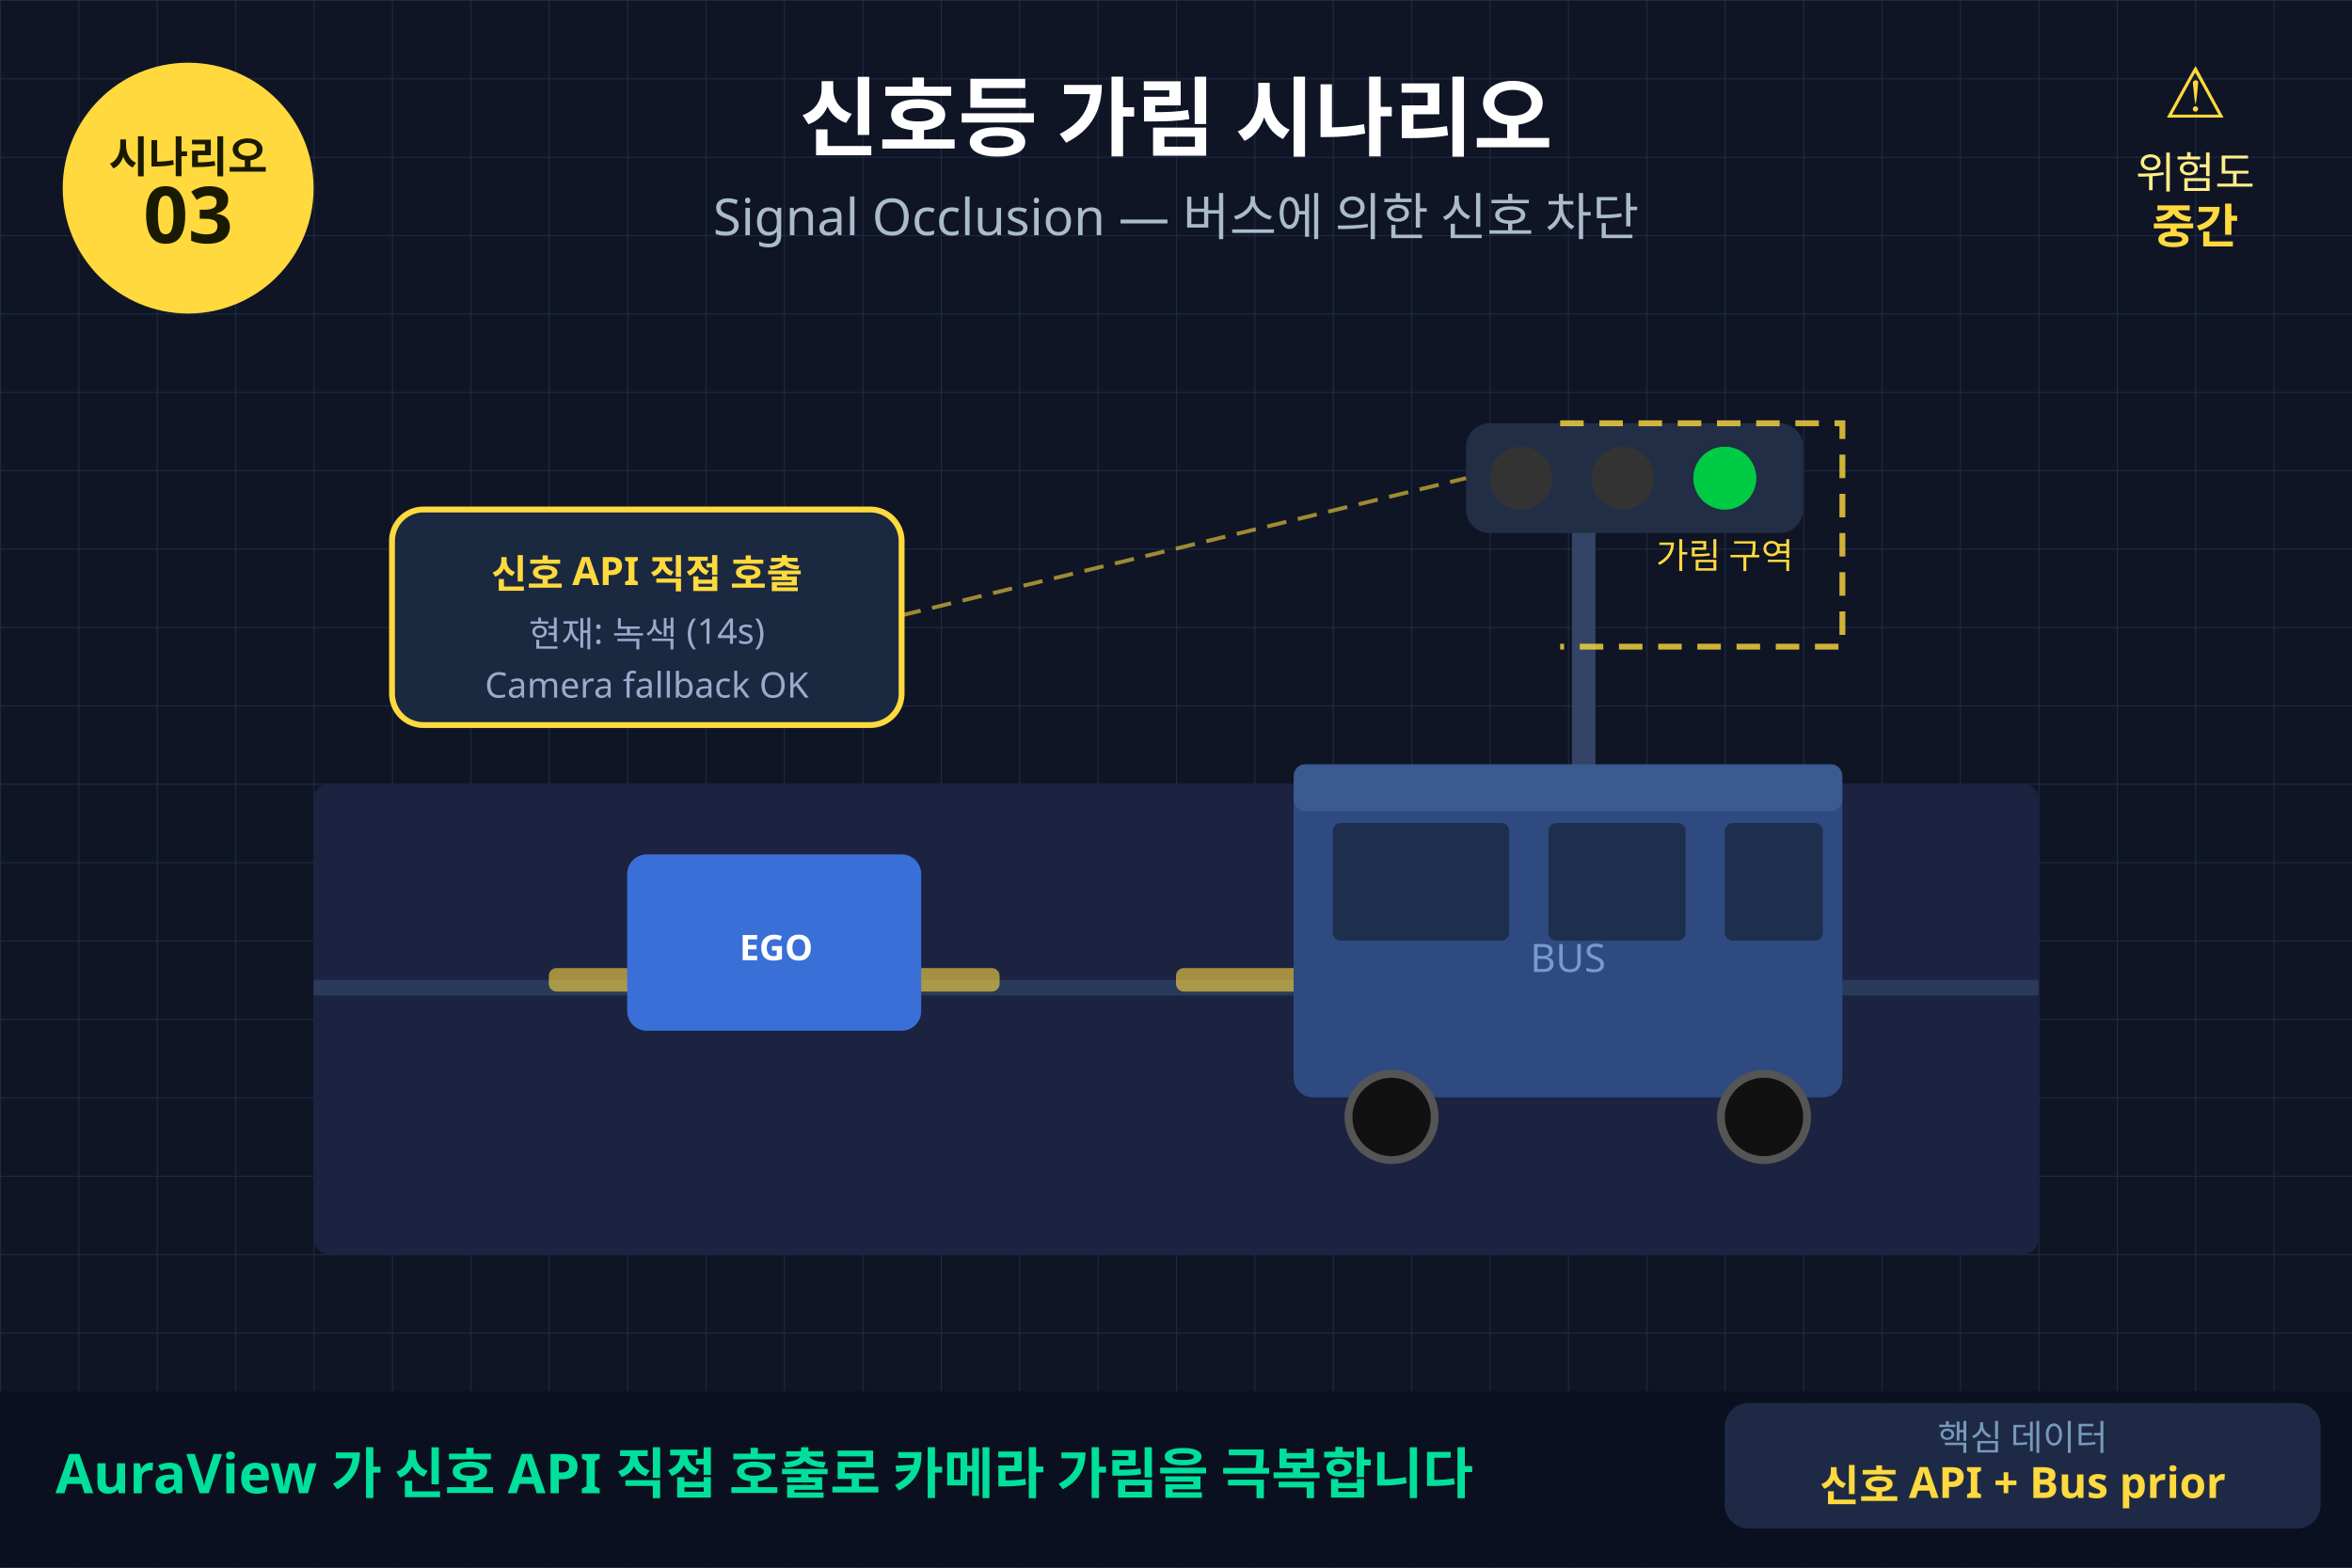
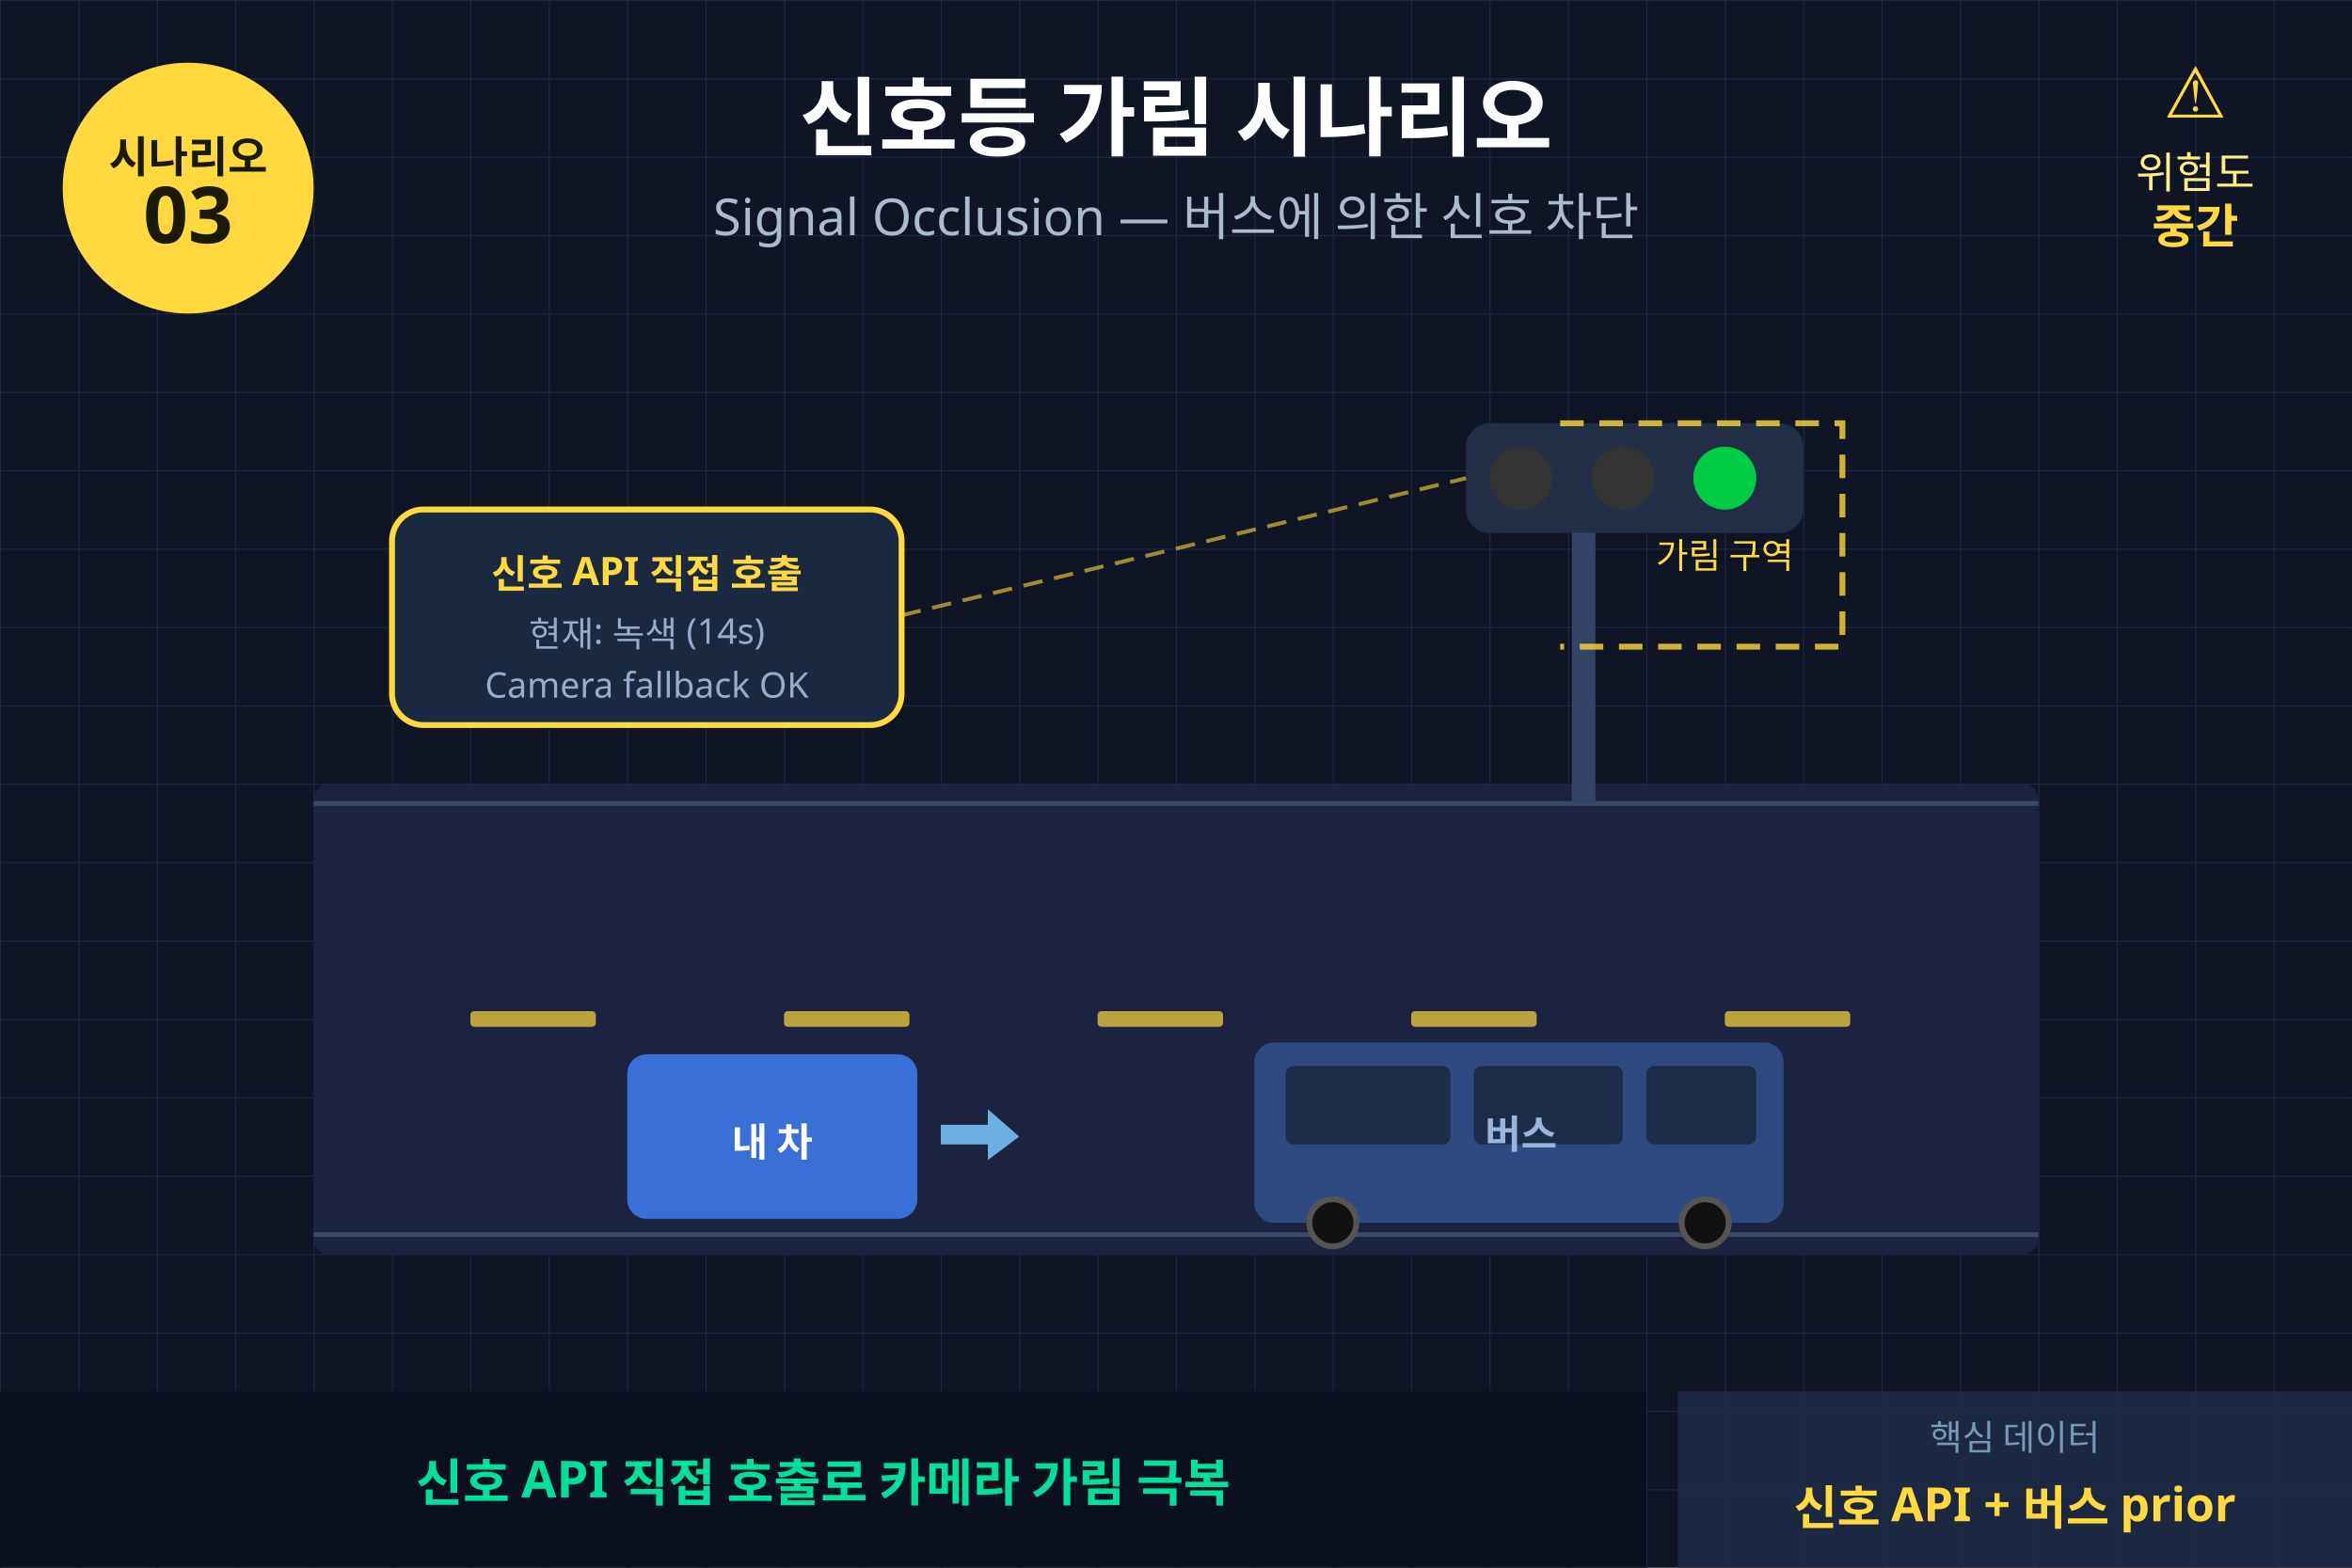
<svg xmlns="http://www.w3.org/2000/svg" viewBox="0 0 600 400" width="600" height="400" font-family="'Malgun Gothic','Apple SD Gothic Neo','Noto Sans KR',sans-serif">
  <rect width="600" height="400" fill="#0F1525" />
  <defs>
    <pattern id="grid3" width="20" height="20" patternUnits="userSpaceOnUse">
      <path d="M20 0 L0 0 0 20" fill="none" stroke="#1E2A45" stroke-width="0.5" />
    </pattern>
  </defs>
  <rect width="600" height="400" fill="url(#grid3)" />
  <circle cx="48" cy="48" r="32" fill="#FFD93D" />
  <text x="48" y="44" text-anchor="middle" font-size="11" fill="#1A1A00" font-weight="700">시나리오</text>
  <text x="48" y="62" text-anchor="middle" font-size="20" fill="#1A1A00" font-weight="900">03</text>
  <text x="300" y="38" text-anchor="middle" font-size="22" font-weight="800" fill="white">신호등 가림 시나리오</text>
  <text x="300" y="60" text-anchor="middle" font-size="13" fill="#AABBCC">Signal Occlusion — 버스에 의한 신호 차단</text>
  <text x="560" y="30" text-anchor="middle" font-size="18" fill="#FFD93D">⚠</text>
  <text x="560" y="48" text-anchor="middle" font-size="11" fill="#FFEE88">위험도</text>
  <text x="560" y="62" text-anchor="middle" font-size="12" fill="#FFD93D" font-weight="700">중간</text>
  <rect x="80" y="200" width="440" height="120" rx="4" fill="#1C2340" />
-   <rect x="80" y="250" width="440" height="4" fill="#2A3A5A" />
-   <rect x="140" y="247" width="35" height="6" rx="2" fill="#FFD93D" opacity="0.6" />
-   <rect x="220" y="247" width="35" height="6" rx="2" fill="#FFD93D" opacity="0.6" />
-   <rect x="300" y="247" width="35" height="6" rx="2" fill="#FFD93D" opacity="0.6" />
-   <rect x="380" y="247" width="35" height="6" rx="2" fill="#FFD93D" opacity="0.6" />
+   <rect x="120" y="258" width="32" height="4" rx="1" fill="#FFD93D" opacity="0.7" />
+   <rect x="200" y="258" width="32" height="4" rx="1" fill="#FFD93D" opacity="0.7" />
+   <rect x="280" y="258" width="32" height="4" rx="1" fill="#FFD93D" opacity="0.7" />
+   <rect x="360" y="258" width="32" height="4" rx="1" fill="#FFD93D" opacity="0.7" />
+   <rect x="440" y="258" width="32" height="4" rx="1" fill="#FFD93D" opacity="0.7" />
+   <line x1="80" y1="205" x2="520" y2="205" stroke="#3A4A6A" stroke-width="1.2" />
+   <line x1="80" y1="315" x2="520" y2="315" stroke="#3A4A6A" stroke-width="1.2" />
  <rect x="401" y="130" width="6" height="75" fill="#334466" />
  <rect x="374" y="108" width="86" height="28" rx="6" fill="#222E45" />
  <circle cx="388" cy="122" r="8" fill="#333" />
  <circle cx="414" cy="122" r="8" fill="#333" />
  <circle cx="440" cy="122" r="8" fill="#00CC44" opacity="0.9" />
-   <rect x="330" y="200" width="140" height="80" rx="5" fill="#2E4A80" />
-   <rect x="330" y="195" width="140" height="12" rx="3" fill="#3A5A90" />
-   <rect x="340" y="210" width="45" height="30" rx="2" fill="#1A2840" opacity="0.8" />
-   <rect x="395" y="210" width="35" height="30" rx="2" fill="#1A2840" opacity="0.8" />
-   <rect x="440" y="210" width="25" height="30" rx="2" fill="#1A2840" opacity="0.8" />
-   <circle cx="355" cy="285" r="11" fill="#111" stroke="#555" stroke-width="2" />
-   <circle cx="450" cy="285" r="11" fill="#111" stroke="#555" stroke-width="2" />
-   <text x="400" y="248" text-anchor="middle" font-size="10" fill="#7799CC">BUS</text>
+   <rect x="320" y="266" width="135" height="46" rx="5" fill="#2E4A80" />
+   <rect x="328" y="272" width="42" height="20" rx="2" fill="#1A2840" opacity="0.85" />
+   <rect x="376" y="272" width="38" height="20" rx="2" fill="#1A2840" opacity="0.85" />
+   <rect x="420" y="272" width="28" height="20" rx="2" fill="#1A2840" opacity="0.85" />
+   <circle cx="340" cy="312" r="6" fill="#111" stroke="#555" stroke-width="1.5" />
+   <circle cx="435" cy="312" r="6" fill="#111" stroke="#555" stroke-width="1.5" />
+   <text x="388" y="293" text-anchor="middle" font-size="10" fill="#9AB5DD" font-weight="700">버스</text>
  <path d="M 398 108 L 470 108 L 470 165 L 398 165" fill="none" stroke="#FFD93D" stroke-width="1.5" stroke-dasharray="6,4" opacity="0.8" />
  <text x="440" y="145" text-anchor="middle" font-size="9" fill="#FFD93D">가림 구역</text>
  <rect x="100" y="130" width="130" height="55" rx="8" fill="#1A2840" stroke="#FFD93D" stroke-width="1.5" />
  <text x="165" y="150" text-anchor="middle" font-size="10" fill="#FFD93D" font-weight="700">신호 API 직접 호출</text>
  <text x="165" y="165" text-anchor="middle" font-size="9" fill="#99AACC">현재: 녹색 (14s)</text>
  <text x="165" y="178" text-anchor="middle" font-size="9" fill="#99AACC">Camera fallback OK</text>
  <line x1="230" y1="157" x2="374" y2="122" stroke="#FFD93D" stroke-width="1" stroke-dasharray="5,3" opacity="0.6" />
-   <rect x="160" y="218" width="75" height="45" rx="5" fill="#3A6FD8" />
-   <text x="198" y="245" text-anchor="middle" font-size="9" fill="white" font-weight="700">EGO</text>
+   <rect x="160" y="269" width="74" height="42" rx="5" fill="#3A6FD8" />
+   <text x="197" y="295" text-anchor="middle" font-size="10" fill="white" font-weight="800">내 차</text>
+   <polygon points="240,287 252,287 252,283 260,290 252,296 252,292 240,292" fill="#7CC8FF" opacity="0.85" />
  <circle cx="440" cy="122" r="8" fill="#00CC44" opacity="0.9">
    <animate attributeName="opacity" values="0.3;1;0.3" dur="1.8s" repeatCount="indefinite" />
  </circle>
-   <rect x="0" y="355" width="600" height="45" fill="#0A0F1E" opacity="0.9" />
-   <text x="195" y="381" text-anchor="middle" font-size="14" fill="#00E09A" font-weight="600">AuraView 가 신호 API 직접 호출로 카메라 가림을 극복합니다</text>
-   <rect x="440" y="358" width="152" height="32" rx="6" fill="#1E2A45" />
-   <text x="516" y="370" text-anchor="middle" font-size="9" fill="#7799BB">핵심 데이터</text>
-   <text x="516" y="383" text-anchor="middle" font-size="11" fill="#FFD93D" font-weight="700">신호 API + Bus prior</text>
+   <rect x="0" y="355" width="420" height="45" fill="#0A0F1E" opacity="0.9" />
+   <text x="210" y="383" text-anchor="middle" font-size="13" fill="#00E09A" font-weight="700">신호 API 직접 호출로 카메라 가림 극복</text>
+   <rect x="428" y="355" width="172" height="45" fill="#1E2A45" opacity="0.9" />
+   <text x="514" y="370" text-anchor="middle" font-size="9" fill="#7799BB">핵심 데이터</text>
+   <text x="514" y="389" text-anchor="middle" font-size="12" fill="#FFD93D" font-weight="800">신호 API + 버스 prior</text>
</svg>
